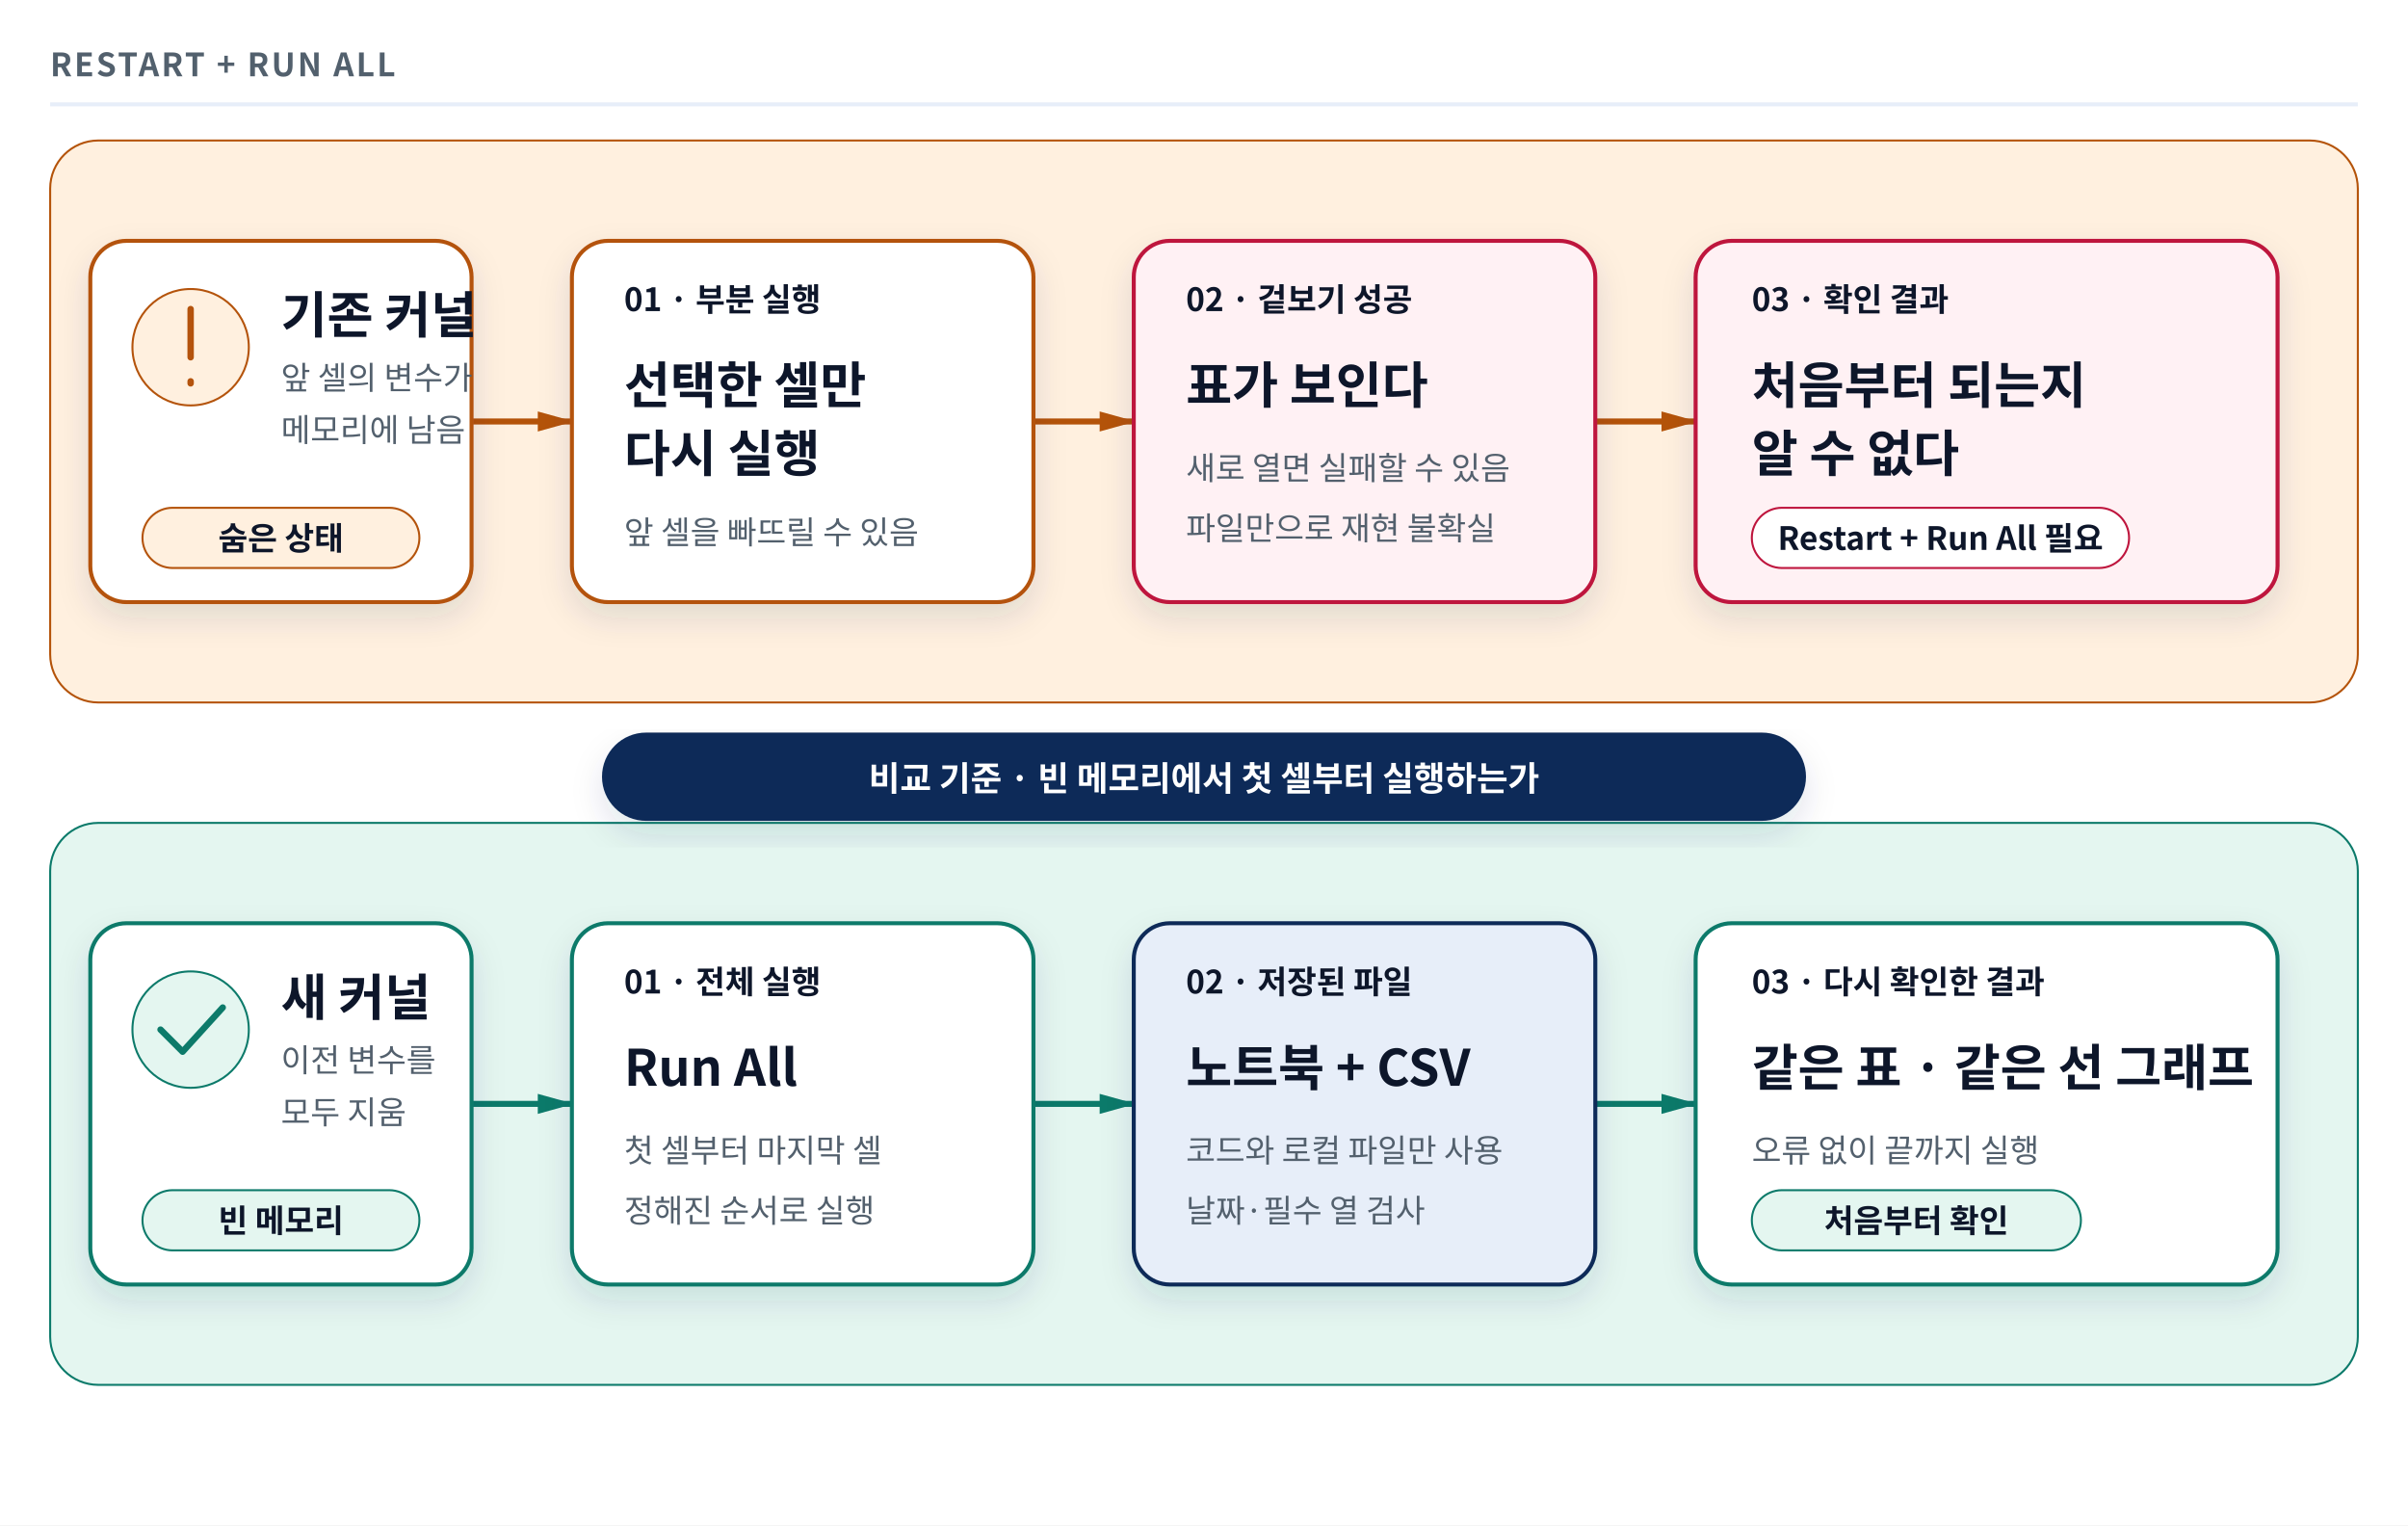
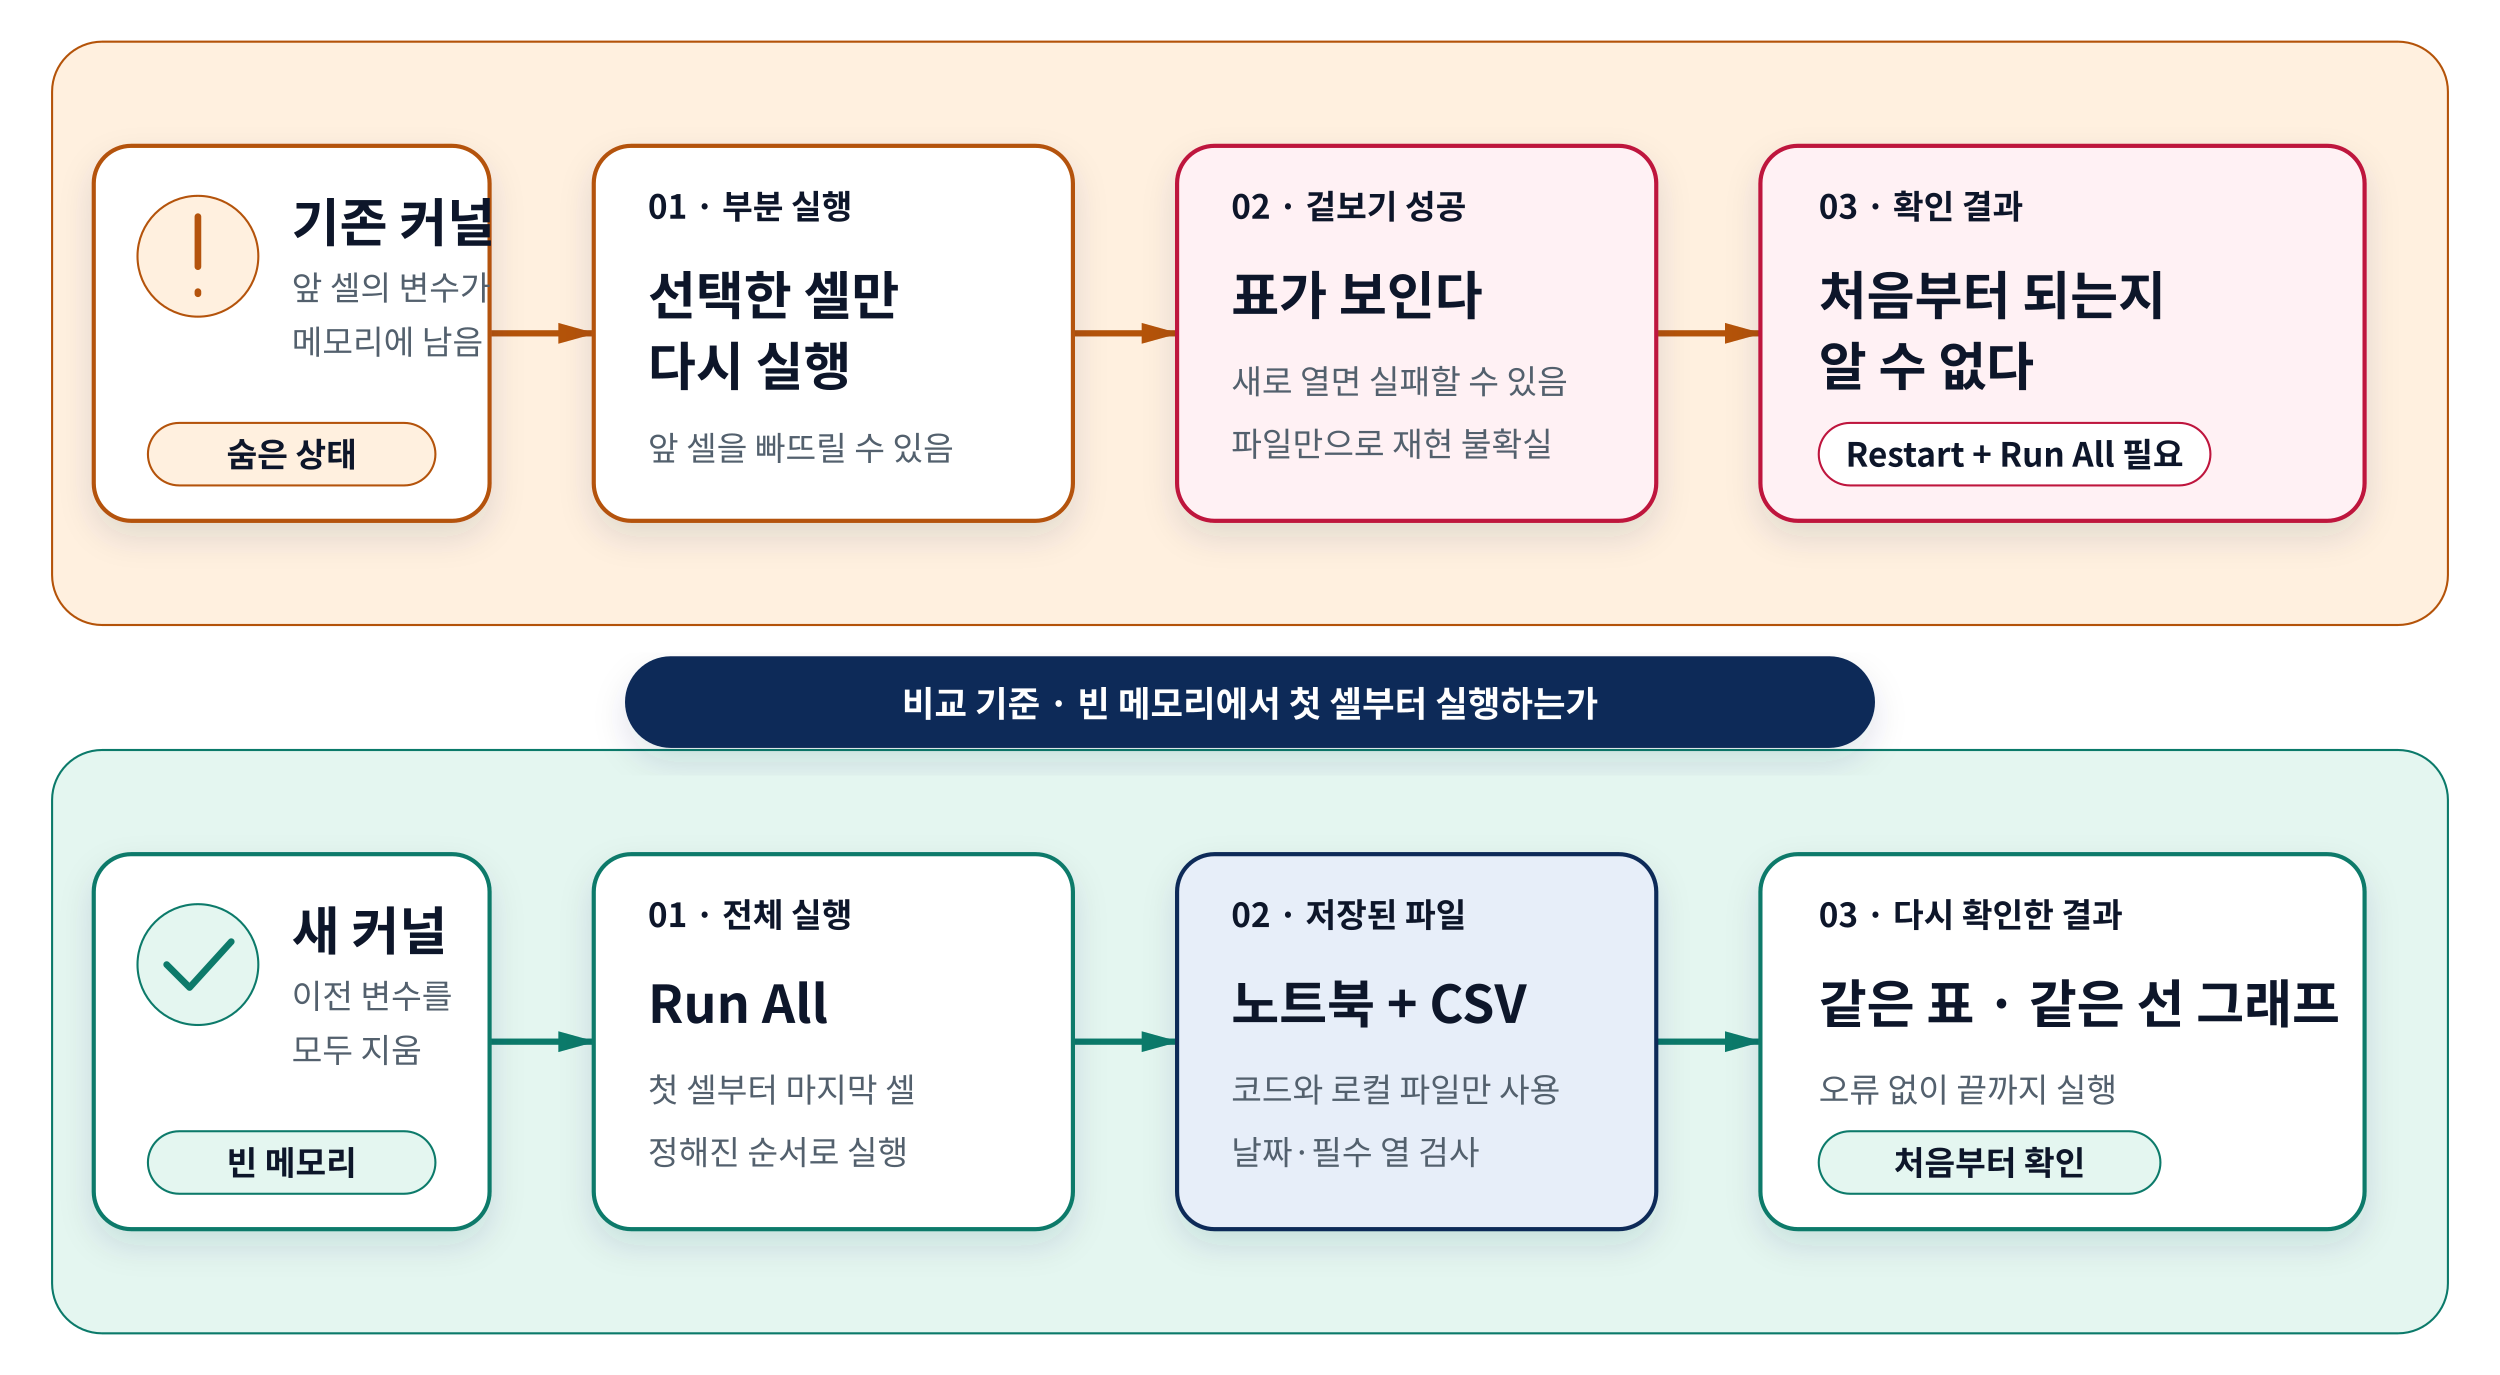
- <svg xmlns="http://www.w3.org/2000/svg" viewBox="0 0 1200 760" role="img" aria-labelledby="title desc">
+ <svg xmlns="http://www.w3.org/2000/svg" viewBox="0 0 1200 660" role="img" aria-labelledby="title desc">
  <defs>
    <filter id="shadow" x="-20%" y="-20%" width="140%" height="150%">
      <feDropShadow dx="0" dy="7" stdDeviation="8" flood-color="#0F2C59" flood-opacity="0.12" />
    </filter>
    <marker id="arrow-warn" markerUnits="userSpaceOnUse" viewBox="0 0 18 10" refX="17" refY="5" markerWidth="18" markerHeight="10" orient="auto">
      <path d="M0 0L18 5L0 10Z" fill="#B45309" />
    </marker>
    <marker id="arrow-ok" markerUnits="userSpaceOnUse" viewBox="0 0 18 10" refX="17" refY="5" markerWidth="18" markerHeight="10" orient="auto">
      <path d="M0 0L18 5L0 10Z" fill="#0B7A6A" />
    </marker>
    <style>
      text{font-family:"Noto Sans CJK KR","Noto Sans KR",sans-serif;fill:#0F172A}
      .meta{font-size:16px;font-weight:700;letter-spacing:1.1px;fill:#52606D}
      .lane{font-size:25px;font-weight:700}
      .kicker{font-size:16px;font-weight:700}
      .main{font-size:25px;font-weight:700}
      .sub{font-size:16px;font-weight:400;fill:#52606D}
      .reverse{fill:#FFFFFF}
      .warn{fill:none;stroke:#B45309;stroke-width:3;marker-end:url(#arrow-warn)}
      .ok{fill:none;stroke:#0B7A6A;stroke-width:3;marker-end:url(#arrow-ok)}
      .icon-warn{fill:none;stroke:#B45309;stroke-width:3.2;stroke-linecap:round;stroke-linejoin:round}
      .icon-ok{fill:none;stroke:#0B7A6A;stroke-width:3.2;stroke-linecap:round;stroke-linejoin:round}
    </style>
  </defs>
-   <rect width="1200" height="760" fill="#FFFFFF" />
-   <g id="background" aria-hidden="true">
-     <text class="meta" x="25" y="38">RESTART + RUN ALL</text>
-     <path d="M25 52H1175" stroke="#E7EEF9" stroke-width="2" />
-     <rect x="25" y="70" width="1150" height="280" rx="24" fill="#FFF0DF" stroke="#B45309" />
-     <rect x="25" y="410" width="1150" height="280" rx="24" fill="#E4F6F0" stroke="#0B7A6A" />
-   </g>
-   <g id="lane-connectors" aria-hidden="true">
-     <path class="warn" d="M235 210H285" />
-     <path class="warn" d="M515 210H565" />
-     <path class="warn" d="M795 210H845" />
-     <path class="ok" d="M235 550H285" />
-     <path class="ok" d="M515 550H565" />
-     <path class="ok" d="M795 550H845" />
-   </g>
-   <g id="old-kernel" filter="url(#shadow)">
-     <rect x="45" y="120" width="190" height="180" rx="18" fill="#FFFFFF" stroke="#B45309" stroke-width="2" />
-     <circle cx="95" cy="173" r="29" fill="#FFF0DF" stroke="#B45309" />
-     <path class="icon-warn" d="M95 154V178M95 190V191" />
-     <text class="lane" x="140" y="166" fill="#B45309">기존 커널</text>
-     <text class="sub" x="140" y="194">앞 셀의 변수가</text>
-     <text class="sub" x="140" y="220">메모리에 남음</text>
-     <rect x="71" y="253" width="138" height="30" rx="15" fill="#FFF0DF" stroke="#B45309" />
-     <text class="kicker" x="140" y="274" text-anchor="middle" fill="#B45309">숨은 상태</text>
-   </g>
-   <g id="partial-run" filter="url(#shadow)">
-     <rect x="285" y="120" width="230" height="180" rx="18" fill="#FFFFFF" stroke="#B45309" stroke-width="2" />
-     <text class="kicker" x="311" y="155" fill="#B45309">01 · 부분 실행</text>
-     <text class="main" x="311" y="201">선택한 셀만</text>
-     <text class="main" x="311" y="235">다시 실행</text>
-     <text class="sub" x="311" y="271">앞 셀을 빠뜨릴 수 있음</text>
-   </g>
-   <g id="apparent-success" filter="url(#shadow)">
-     <rect x="565" y="120" width="230" height="180" rx="18" fill="#FFF1F4" stroke="#BE123C" stroke-width="2" />
-     <text class="kicker" x="591" y="155" fill="#BE123C">02 · 겉보기 성공</text>
-     <text class="main" x="591" y="201">표가 보인다</text>
-     <text class="sub" x="591" y="239">새로 열면 실패할 수 있음</text>
-     <text class="sub" x="591" y="269">파일만으로 재현 불확실</text>
-   </g>
-   <g id="uncertain-result" filter="url(#shadow)">
-     <rect x="845" y="120" width="290" height="180" rx="18" fill="#FFF1F4" stroke="#BE123C" stroke-width="2" />
-     <text class="kicker" x="873" y="155" fill="#BE123C">03 · 확인 결과</text>
-     <text class="main" x="873" y="201">처음부터 되는지</text>
-     <text class="main" x="873" y="235">알 수 없다</text>
-     <rect x="873" y="253" width="188" height="30" rx="15" fill="#FFFFFF" stroke="#BE123C" />
-     <text class="kicker" x="967" y="274" text-anchor="middle" fill="#BE123C">Restart + Run All 필요</text>
-   </g>
-   <g id="comparison-rule" filter="url(#shadow)">
-     <rect x="300" y="365" width="600" height="44" rx="22" fill="#0F2C59" />
-     <text class="reverse" x="600" y="394" text-anchor="middle" font-size="17" font-weight="700">비교 기준 · 빈 메모리에서 첫 셀부터 실행하는가</text>
-   </g>
-   <g id="fresh-kernel" filter="url(#shadow)">
-     <rect x="45" y="460" width="190" height="180" rx="18" fill="#FFFFFF" stroke="#0B7A6A" stroke-width="2" />
-     <circle cx="95" cy="513" r="29" fill="#E4F6F0" stroke="#0B7A6A" />
-     <path class="icon-ok" d="M80 513L91 524L111 502" />
-     <text class="lane" x="140" y="506" fill="#0B7A6A">새 커널</text>
-     <text class="sub" x="140" y="534">이전 변수를</text>
-     <text class="sub" x="140" y="560">모두 지움</text>
-     <rect x="71" y="593" width="138" height="30" rx="15" fill="#E4F6F0" stroke="#0B7A6A" />
-     <text class="kicker" x="140" y="614" text-anchor="middle" fill="#0B7A6A">빈 메모리</text>
-   </g>
-   <g id="run-all" filter="url(#shadow)">
-     <rect x="285" y="460" width="230" height="180" rx="18" fill="#FFFFFF" stroke="#0B7A6A" stroke-width="2" />
-     <text class="kicker" x="311" y="495" fill="#0B7A6A">01 · 전체 실행</text>
-     <text class="main" x="311" y="541">Run All</text>
-     <text class="sub" x="311" y="579">첫 셀부터 마지막 셀</text>
-     <text class="sub" x="311" y="609">정해진 순서로 실행</text>
-   </g>
-   <g id="saved-inputs" filter="url(#shadow)">
-     <rect x="565" y="460" width="230" height="180" rx="18" fill="#E7EEF9" stroke="#0F2C59" stroke-width="2" />
-     <text class="kicker" x="591" y="495" fill="#0F2C59">02 · 저장된 파일</text>
-     <text class="main" x="591" y="541">노트북 + CSV</text>
-     <text class="sub" x="591" y="579">코드와 로컬 파일만 사용</text>
-     <text class="sub" x="591" y="609">날짜·필수 열 검사</text>
-   </g>
-   <g id="reproduced-output" filter="url(#shadow)">
-     <rect x="845" y="460" width="290" height="180" rx="18" fill="#FFFFFF" stroke="#0B7A6A" stroke-width="2" />
-     <text class="kicker" x="873" y="495" fill="#0B7A6A">03 · 다시 확인한 결과</text>
-     <text class="main" x="873" y="541">같은 표 · 같은 선 그래프</text>
-     <text class="sub" x="873" y="579">오류 없이 끝까지 실행</text>
-     <rect x="873" y="593" width="164" height="30" rx="15" fill="#E4F6F0" stroke="#0B7A6A" />
-     <text class="kicker" x="955" y="614" text-anchor="middle" fill="#0B7A6A">처음부터 확인</text>
+   <rect width="1200" height="660" fill="#FFFFFF" />
+   <g id="diagram" transform="translate(0 -50)">
+     <g id="lane-backgrounds" aria-hidden="true">
+       <rect x="25" y="70" width="1150" height="280" rx="24" fill="#FFF0DF" stroke="#B45309" />
+       <rect x="25" y="410" width="1150" height="280" rx="24" fill="#E4F6F0" stroke="#0B7A6A" />
+     </g>
+     <g id="lane-connectors" aria-hidden="true">
+       <path class="warn" d="M235 210H285" />
+       <path class="warn" d="M515 210H565" />
+       <path class="warn" d="M795 210H845" />
+       <path class="ok" d="M235 550H285" />
+       <path class="ok" d="M515 550H565" />
+       <path class="ok" d="M795 550H845" />
+     </g>
+     <g id="old-kernel" filter="url(#shadow)">
+       <rect x="45" y="120" width="190" height="180" rx="18" fill="#FFFFFF" stroke="#B45309" stroke-width="2" />
+       <circle cx="95" cy="173" r="29" fill="#FFF0DF" stroke="#B45309" />
+       <path class="icon-warn" d="M95 154V178M95 190V191" />
+       <text class="lane" x="140" y="166" fill="#B45309">기존 커널</text>
+       <text class="sub" x="140" y="194">앞 셀의 변수가</text>
+       <text class="sub" x="140" y="220">메모리에 남음</text>
+       <rect x="71" y="253" width="138" height="30" rx="15" fill="#FFF0DF" stroke="#B45309" />
+       <text class="kicker" x="140" y="274" text-anchor="middle" fill="#B45309">숨은 상태</text>
+     </g>
+     <g id="partial-run" filter="url(#shadow)">
+       <rect x="285" y="120" width="230" height="180" rx="18" fill="#FFFFFF" stroke="#B45309" stroke-width="2" />
+       <text class="kicker" x="311" y="155" fill="#B45309">01 · 부분 실행</text>
+       <text class="main" x="311" y="201">선택한 셀만</text>
+       <text class="main" x="311" y="235">다시 실행</text>
+       <text class="sub" x="311" y="271">앞 셀을 빠뜨릴 수 있음</text>
+     </g>
+     <g id="apparent-success" filter="url(#shadow)">
+       <rect x="565" y="120" width="230" height="180" rx="18" fill="#FFF1F4" stroke="#BE123C" stroke-width="2" />
+       <text class="kicker" x="591" y="155" fill="#BE123C">02 · 겉보기 성공</text>
+       <text class="main" x="591" y="201">표가 보인다</text>
+       <text class="sub" x="591" y="239">새로 열면 실패할 수 있음</text>
+       <text class="sub" x="591" y="269">파일만으로 재현 불확실</text>
+     </g>
+     <g id="uncertain-result" filter="url(#shadow)">
+       <rect x="845" y="120" width="290" height="180" rx="18" fill="#FFF1F4" stroke="#BE123C" stroke-width="2" />
+       <text class="kicker" x="873" y="155" fill="#BE123C">03 · 확인 결과</text>
+       <text class="main" x="873" y="201">처음부터 되는지</text>
+       <text class="main" x="873" y="235">알 수 없다</text>
+       <rect x="873" y="253" width="188" height="30" rx="15" fill="#FFFFFF" stroke="#BE123C" />
+       <text class="kicker" x="967" y="274" text-anchor="middle" fill="#BE123C">Restart + Run All 필요</text>
+     </g>
+     <g id="comparison-rule" filter="url(#shadow)">
+       <rect x="300" y="365" width="600" height="44" rx="22" fill="#0F2C59" />
+       <text class="reverse" x="600" y="394" text-anchor="middle" font-size="17" font-weight="700">비교 기준 · 빈 메모리에서 첫 셀부터 실행하는가</text>
+     </g>
+     <g id="fresh-kernel" filter="url(#shadow)">
+       <rect x="45" y="460" width="190" height="180" rx="18" fill="#FFFFFF" stroke="#0B7A6A" stroke-width="2" />
+       <circle cx="95" cy="513" r="29" fill="#E4F6F0" stroke="#0B7A6A" />
+       <path class="icon-ok" d="M80 513L91 524L111 502" />
+       <text class="lane" x="140" y="506" fill="#0B7A6A">새 커널</text>
+       <text class="sub" x="140" y="534">이전 변수를</text>
+       <text class="sub" x="140" y="560">모두 지움</text>
+       <rect x="71" y="593" width="138" height="30" rx="15" fill="#E4F6F0" stroke="#0B7A6A" />
+       <text class="kicker" x="140" y="614" text-anchor="middle" fill="#0B7A6A">빈 메모리</text>
+     </g>
+     <g id="run-all" filter="url(#shadow)">
+       <rect x="285" y="460" width="230" height="180" rx="18" fill="#FFFFFF" stroke="#0B7A6A" stroke-width="2" />
+       <text class="kicker" x="311" y="495" fill="#0B7A6A">01 · 전체 실행</text>
+       <text class="main" x="311" y="541">Run All</text>
+       <text class="sub" x="311" y="579">첫 셀부터 마지막 셀</text>
+       <text class="sub" x="311" y="609">정해진 순서로 실행</text>
+     </g>
+     <g id="saved-inputs" filter="url(#shadow)">
+       <rect x="565" y="460" width="230" height="180" rx="18" fill="#E7EEF9" stroke="#0F2C59" stroke-width="2" />
+       <text class="kicker" x="591" y="495" fill="#0F2C59">02 · 저장된 파일</text>
+       <text class="main" x="591" y="541">노트북 + CSV</text>
+       <text class="sub" x="591" y="579">코드와 로컬 파일만 사용</text>
+       <text class="sub" x="591" y="609">날짜·필수 열 검사</text>
+     </g>
+     <g id="reproduced-output" filter="url(#shadow)">
+       <rect x="845" y="460" width="290" height="180" rx="18" fill="#FFFFFF" stroke="#0B7A6A" stroke-width="2" />
+       <text class="kicker" x="873" y="495" fill="#0B7A6A">03 · 다시 확인한 결과</text>
+       <text class="main" x="873" y="541">같은 표 · 같은 선 그래프</text>
+       <text class="sub" x="873" y="579">오류 없이 끝까지 실행</text>
+       <rect x="873" y="593" width="164" height="30" rx="15" fill="#E4F6F0" stroke="#0B7A6A" />
+       <text class="kicker" x="955" y="614" text-anchor="middle" fill="#0B7A6A">처음부터 확인</text>
+     </g>
  </g>
</svg>
